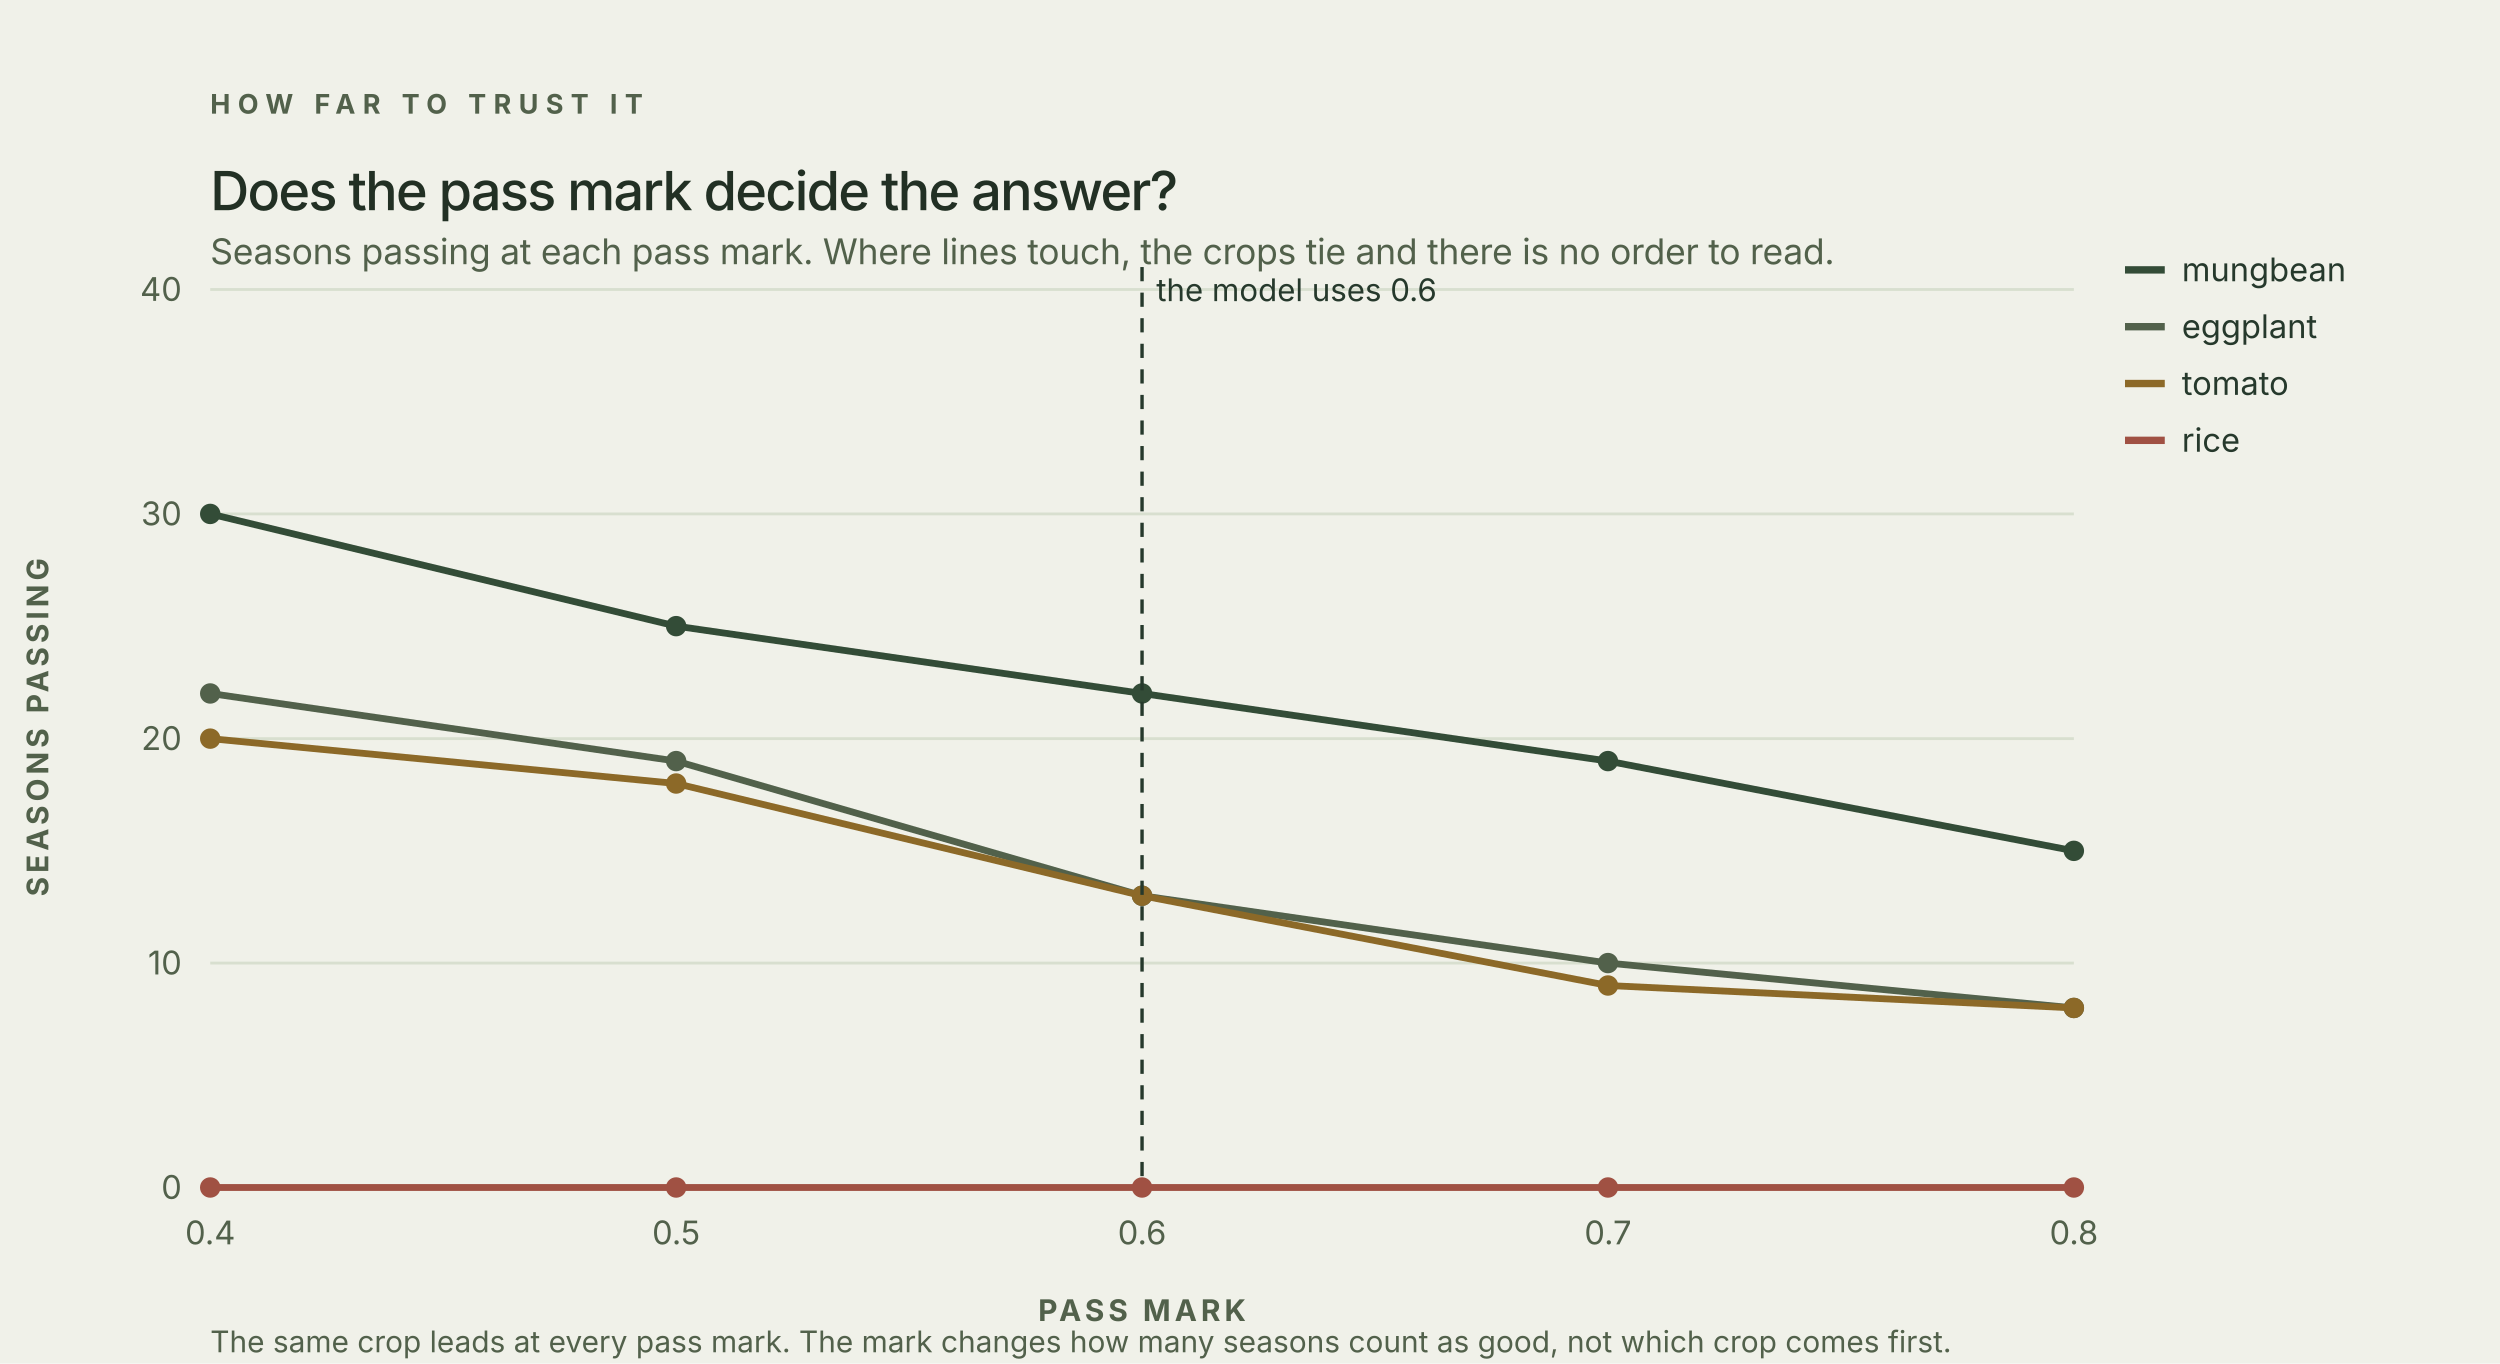
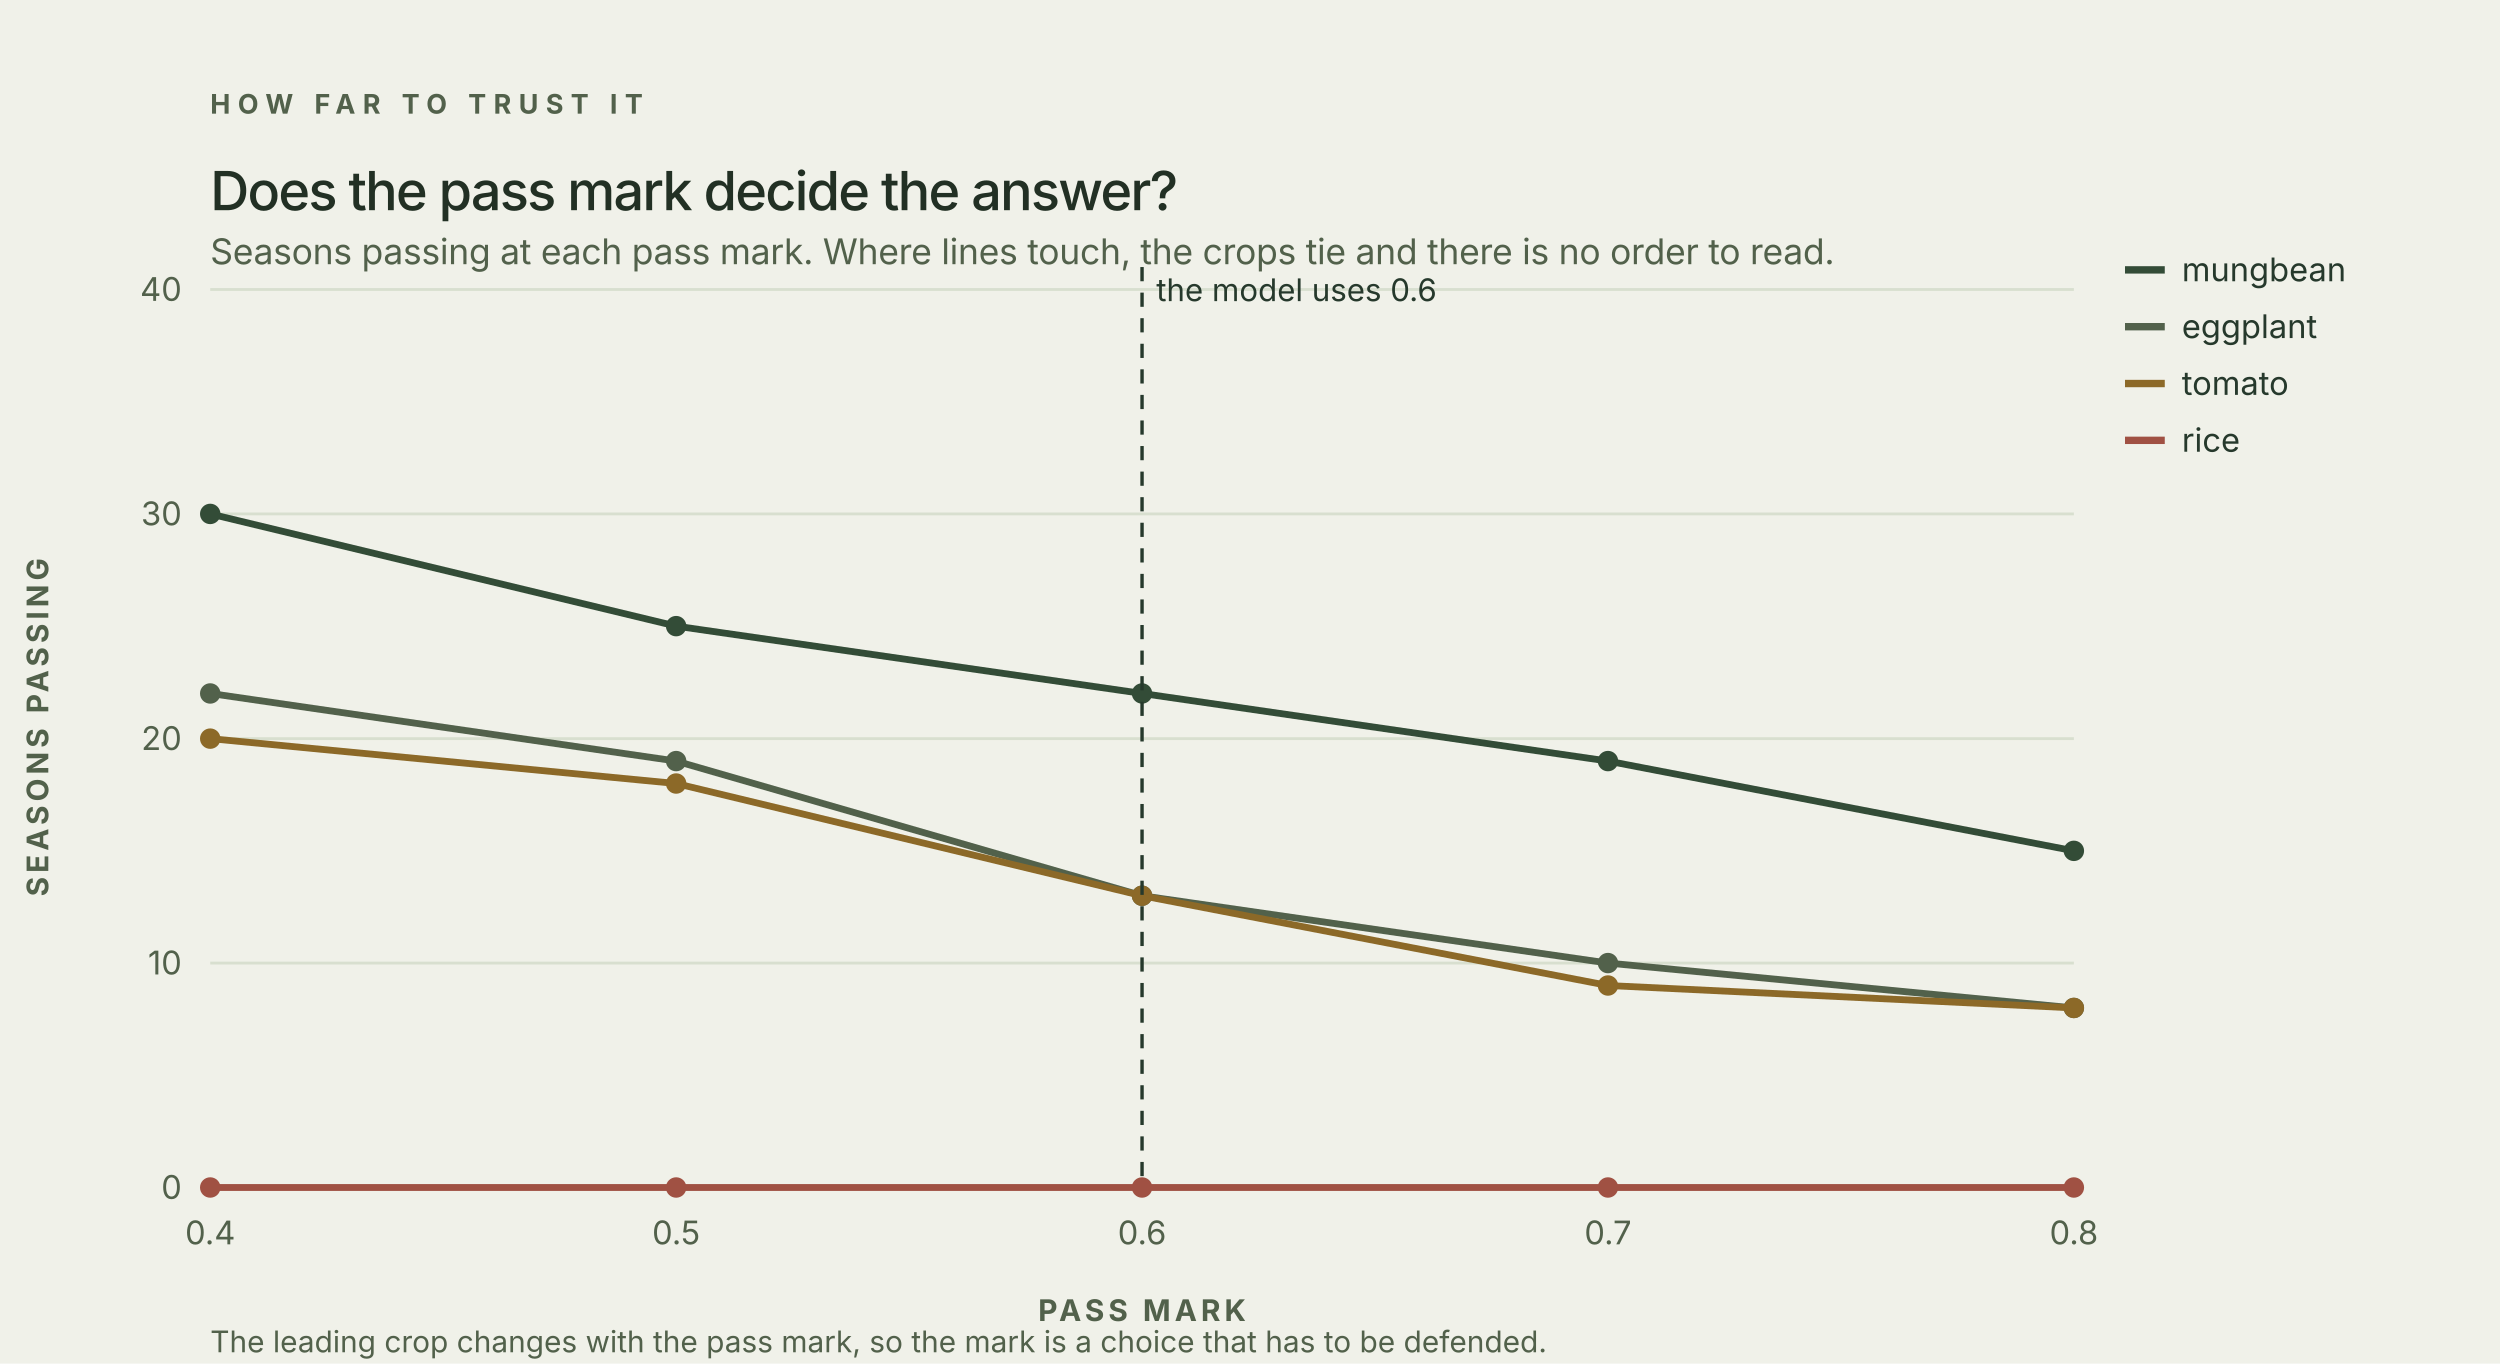
<svg xmlns="http://www.w3.org/2000/svg" width="880" height="480" viewBox="0 0 880 480">
  <rect width="880" height="480" fill="#f0f1e9" />
  <text x="74" y="40" font-size="9.5" font-weight="650" fill="#52614b" font-family="'DM Sans', -apple-system, 'Segoe UI', sans-serif" letter-spacing="2.6">HOW FAR TO TRUST IT</text>
  <text x="74" y="74" font-size="19" font-weight="550" fill="#223024" font-family="Manrope, 'DM Sans', -apple-system, 'Segoe UI', sans-serif" letter-spacing="-0.6">Does the pass mark decide the answer?</text>
  <text x="74" y="93" font-size="12.5" fill="#52614b" font-family="'DM Sans', -apple-system, 'Segoe UI', sans-serif" letter-spacing="-0.1">Seasons passing at each pass mark. Where lines touch, the crops tie and there is no order to read.</text>
  <line x1="74.0" y1="418.0" x2="730.0" y2="418.0" stroke="#d8dfcf" stroke-width="1.0" />
  <line x1="74.0" y1="339.0" x2="730.0" y2="339.0" stroke="#d8dfcf" stroke-width="1.0" />
  <line x1="74.0" y1="260.0" x2="730.0" y2="260.0" stroke="#d8dfcf" stroke-width="1.0" />
  <line x1="74.0" y1="180.9" x2="730.0" y2="180.9" stroke="#d8dfcf" stroke-width="1.0" />
  <line x1="74.0" y1="101.9" x2="730.0" y2="101.9" stroke="#d8dfcf" stroke-width="1.0" />
  <line x1="74.0" y1="418.0" x2="730.0" y2="418.0" stroke="#d8dfcf" stroke-width="1.4" />
  <text x="64.0" y="422.0" font-size="11.5" fill="#52614b" text-anchor="end" font-weight="400" font-family="'DM Sans', -apple-system, 'Segoe UI', sans-serif">0</text>
  <text x="64.0" y="343.0" font-size="11.5" fill="#52614b" text-anchor="end" font-weight="400" font-family="'DM Sans', -apple-system, 'Segoe UI', sans-serif">10</text>
  <text x="64.0" y="264.0" font-size="11.5" fill="#52614b" text-anchor="end" font-weight="400" font-family="'DM Sans', -apple-system, 'Segoe UI', sans-serif">20</text>
  <text x="64.0" y="184.9" font-size="11.5" fill="#52614b" text-anchor="end" font-weight="400" font-family="'DM Sans', -apple-system, 'Segoe UI', sans-serif">30</text>
  <text x="64.0" y="105.9" font-size="11.5" fill="#52614b" text-anchor="end" font-weight="400" font-family="'DM Sans', -apple-system, 'Segoe UI', sans-serif">40</text>
  <text x="74.0" y="438.0" font-size="11.5" fill="#52614b" text-anchor="middle" font-weight="400" font-family="'DM Sans', -apple-system, 'Segoe UI', sans-serif">0.4</text>
  <text x="238.0" y="438.0" font-size="11.5" fill="#52614b" text-anchor="middle" font-weight="400" font-family="'DM Sans', -apple-system, 'Segoe UI', sans-serif">0.5</text>
  <text x="402.0" y="438.0" font-size="11.5" fill="#52614b" text-anchor="middle" font-weight="400" font-family="'DM Sans', -apple-system, 'Segoe UI', sans-serif">0.6</text>
  <text x="566.0" y="438.0" font-size="11.5" fill="#52614b" text-anchor="middle" font-weight="400" font-family="'DM Sans', -apple-system, 'Segoe UI', sans-serif">0.7</text>
  <text x="730.0" y="438.0" font-size="11.5" fill="#52614b" text-anchor="middle" font-weight="400" font-family="'DM Sans', -apple-system, 'Segoe UI', sans-serif">0.8</text>
  <text x="402.0" y="465.0" font-size="10.5" fill="#52614b" text-anchor="middle" font-weight="650" font-family="'DM Sans', -apple-system, 'Segoe UI', sans-serif" letter-spacing="1.4">PASS MARK</text>
  <text x="17.0" y="256.0" font-size="10.5" fill="#52614b" text-anchor="middle" font-weight="650" font-family="'DM Sans', -apple-system, 'Segoe UI', sans-serif" letter-spacing="1.4" transform="rotate(-90 17.0 256.0)">SEASONS PASSING</text>
  <path d="M 74.0 180.9 L 238.0 220.4 L 402.0 244.1 L 566.0 267.9 L 730.0 299.5" fill="none" fill-opacity="1.0" stroke="#334c37" stroke-width="2.4" stroke-linejoin="round" />
  <circle cx="74.0" cy="180.9" r="3.6" fill="#334c37" fill-opacity="1.0" />
  <circle cx="238.0" cy="220.4" r="3.6" fill="#334c37" fill-opacity="1.0" />
  <circle cx="402.0" cy="244.1" r="3.6" fill="#334c37" fill-opacity="1.0" />
  <circle cx="566.0" cy="267.9" r="3.6" fill="#334c37" fill-opacity="1.0" />
  <circle cx="730.0" cy="299.5" r="3.6" fill="#334c37" fill-opacity="1.0" />
  <path d="M 74.0 244.1 L 238.0 267.9 L 402.0 315.3 L 566.0 339.0 L 730.0 354.8" fill="none" fill-opacity="1.0" stroke="#52614b" stroke-width="2.4" stroke-linejoin="round" />
  <circle cx="74.0" cy="244.1" r="3.6" fill="#52614b" fill-opacity="1.0" />
  <circle cx="238.0" cy="267.9" r="3.6" fill="#52614b" fill-opacity="1.0" />
  <circle cx="402.0" cy="315.3" r="3.6" fill="#52614b" fill-opacity="1.0" />
  <circle cx="566.0" cy="339.0" r="3.6" fill="#52614b" fill-opacity="1.0" />
  <circle cx="730.0" cy="354.8" r="3.6" fill="#52614b" fill-opacity="1.0" />
  <path d="M 74.0 260.0 L 238.0 275.8 L 402.0 315.3 L 566.0 346.9 L 730.0 354.8" fill="none" fill-opacity="1.0" stroke="#8c6928" stroke-width="2.4" stroke-linejoin="round" />
  <circle cx="74.0" cy="260.0" r="3.6" fill="#8c6928" fill-opacity="1.0" />
  <circle cx="238.0" cy="275.8" r="3.6" fill="#8c6928" fill-opacity="1.0" />
  <circle cx="402.0" cy="315.3" r="3.6" fill="#8c6928" fill-opacity="1.0" />
  <circle cx="566.0" cy="346.9" r="3.6" fill="#8c6928" fill-opacity="1.0" />
  <circle cx="730.0" cy="354.8" r="3.6" fill="#8c6928" fill-opacity="1.0" />
  <path d="M 74.0 418.0 L 238.0 418.0 L 402.0 418.0 L 566.0 418.0 L 730.0 418.0" fill="none" fill-opacity="1.0" stroke="#a05143" stroke-width="2.4" stroke-linejoin="round" />
  <circle cx="74.0" cy="418.0" r="3.6" fill="#a05143" fill-opacity="1.0" />
  <circle cx="238.0" cy="418.0" r="3.6" fill="#a05143" fill-opacity="1.0" />
  <circle cx="402.0" cy="418.0" r="3.6" fill="#a05143" fill-opacity="1.0" />
  <circle cx="566.0" cy="418.0" r="3.6" fill="#a05143" fill-opacity="1.0" />
  <circle cx="730.0" cy="418.0" r="3.6" fill="#a05143" fill-opacity="1.0" />
  <line x1="402.0" y1="94.0" x2="402.0" y2="418.0" stroke="#26392c" stroke-width="1.2" stroke-dasharray="5 4" />
  <text x="407.0" y="106.0" font-size="11" fill="#26392c" text-anchor="start" font-weight="400" font-family="'DM Sans', -apple-system, 'Segoe UI', sans-serif">the model uses 0.6</text>
  <line x1="748.0" y1="95.0" x2="762.0" y2="95.0" stroke="#334c37" stroke-width="2.6" />
  <text x="768.0" y="99.0" font-size="11.5" fill="#26392c" text-anchor="start" font-weight="400" font-family="'DM Sans', -apple-system, 'Segoe UI', sans-serif">mungbean</text>
  <line x1="748.0" y1="115.0" x2="762.0" y2="115.0" stroke="#52614b" stroke-width="2.6" />
  <text x="768.0" y="119.0" font-size="11.5" fill="#26392c" text-anchor="start" font-weight="400" font-family="'DM Sans', -apple-system, 'Segoe UI', sans-serif">eggplant</text>
  <line x1="748.0" y1="135.0" x2="762.0" y2="135.0" stroke="#8c6928" stroke-width="2.6" />
  <text x="768.0" y="139.0" font-size="11.5" fill="#26392c" text-anchor="start" font-weight="400" font-family="'DM Sans', -apple-system, 'Segoe UI', sans-serif">tomato</text>
  <line x1="748.0" y1="155.0" x2="762.0" y2="155.0" stroke="#a05143" stroke-width="2.6" />
  <text x="768.0" y="159.0" font-size="11.5" fill="#26392c" text-anchor="start" font-weight="400" font-family="'DM Sans', -apple-system, 'Segoe UI', sans-serif">rice</text>
-   <text x="74.0" y="476.0" font-size="10.5" fill="#52614b" text-anchor="start" font-weight="400" font-family="'DM Sans', -apple-system, 'Segoe UI', sans-serif">The same crop leads at every pass mark. The mark changes how many seasons count as good, not which crop comes first.</text>
+   <text x="74.0" y="476.0" font-size="10.5" fill="#52614b" text-anchor="start" font-weight="400" font-family="'DM Sans', -apple-system, 'Segoe UI', sans-serif">The leading crop changes with the pass mark, so the mark is a choice that has to be defended.</text>
</svg>
